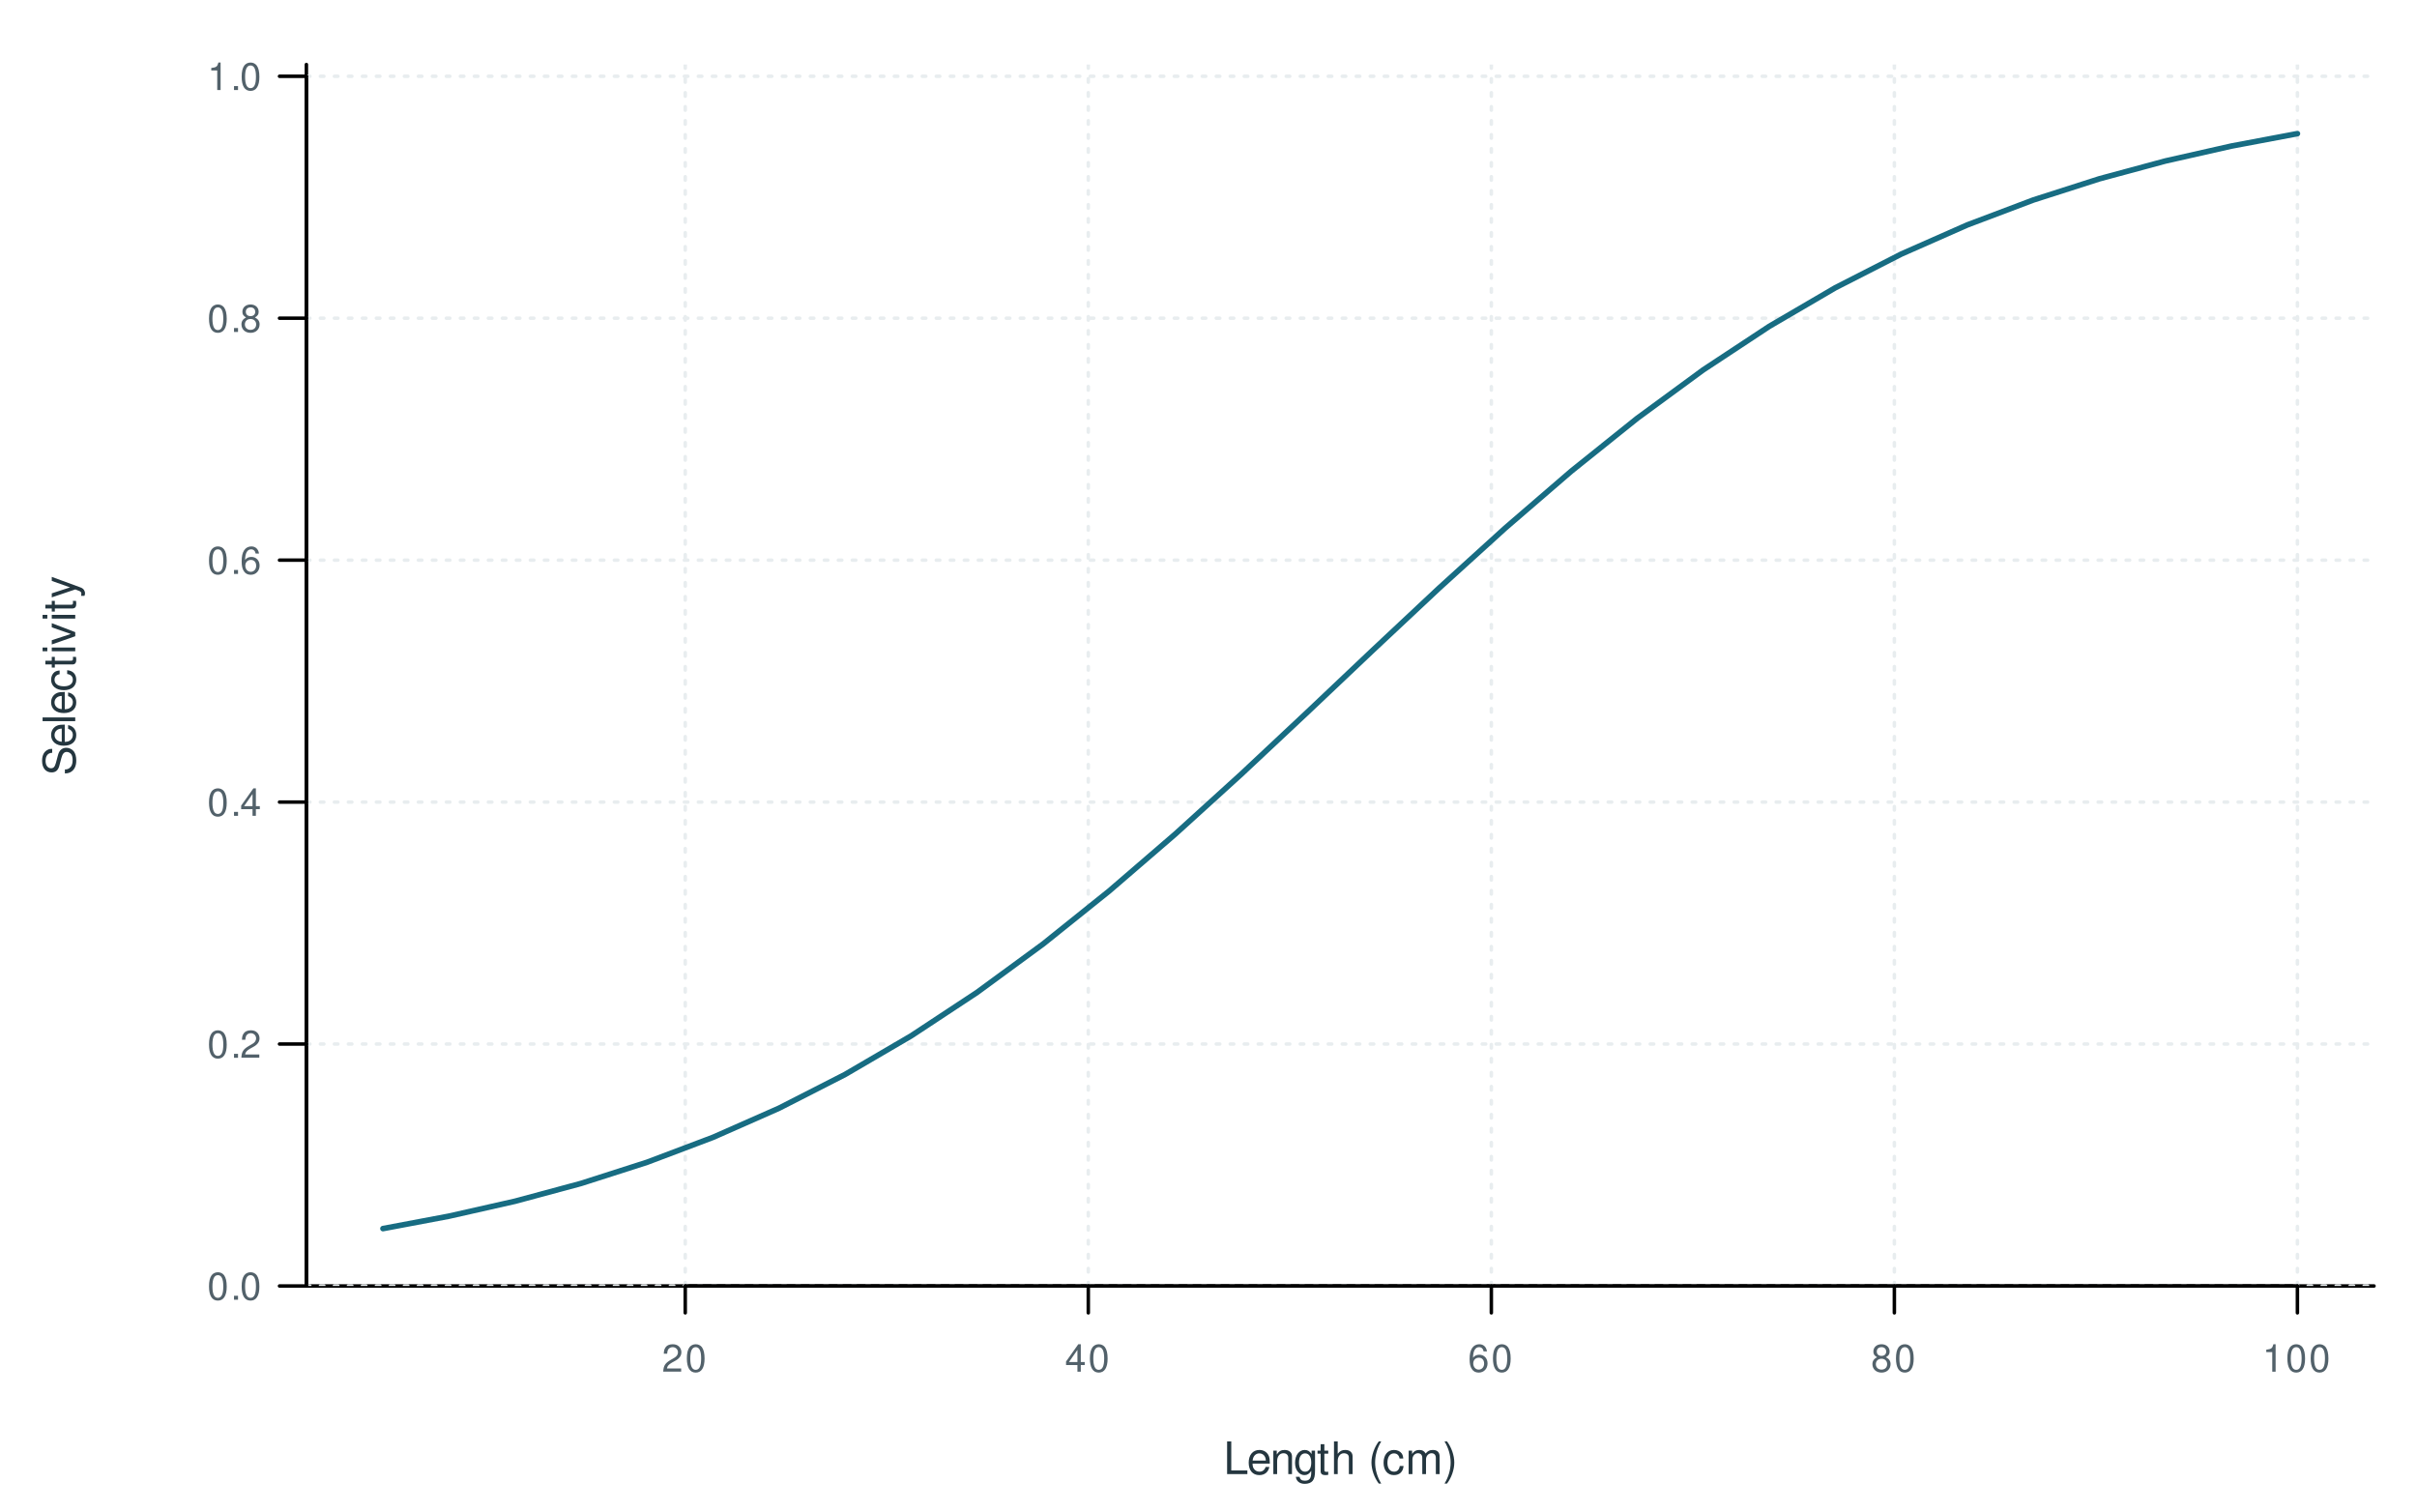
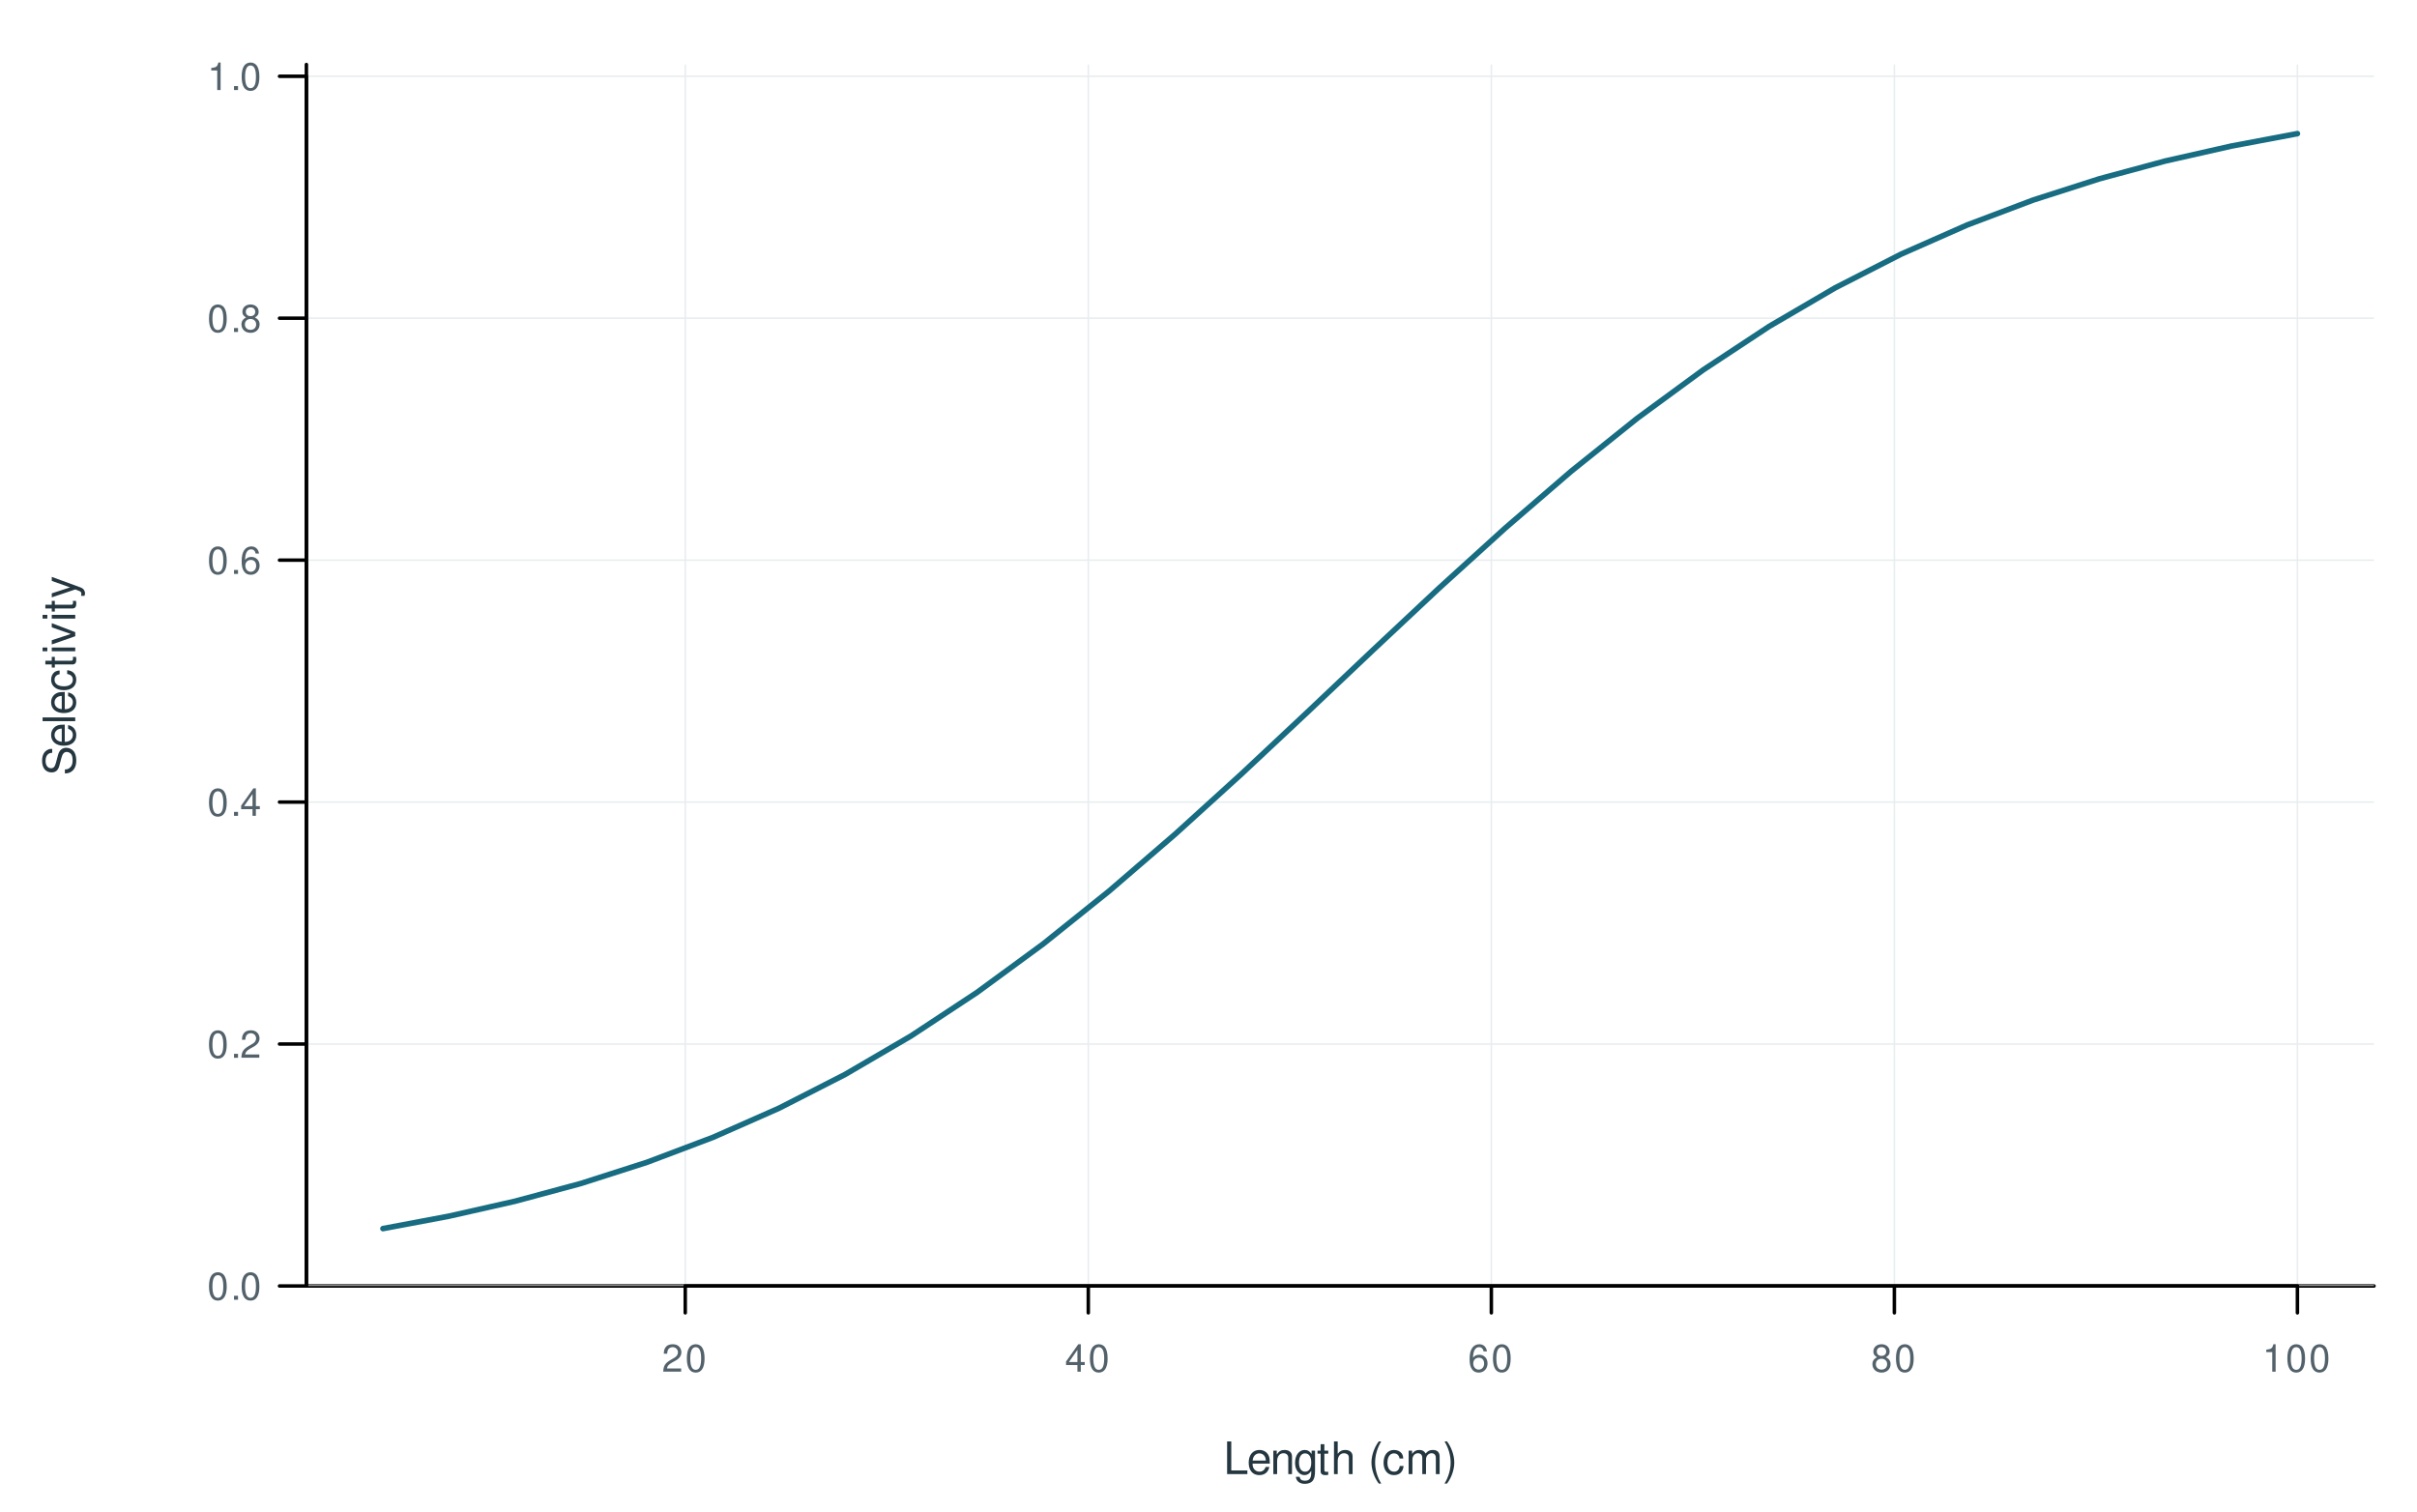
<svg xmlns="http://www.w3.org/2000/svg" xmlns:xlink="http://www.w3.org/1999/xlink" width="518pt" height="324pt" viewBox="0 0 518 324" version="1.1">
  <defs>
    <g>
      <symbol overflow="visible" id="glyph0-0">
        <path style="stroke:none;" d="" />
      </symbol>
      <symbol overflow="visible" id="glyph0-1">
        <path style="stroke:none;" d="M 4.125 -0.703 L 1.078 -0.703 C 1.156 -1.203 1.422 -1.516 2.125 -1.938 L 2.938 -2.391 C 3.75 -2.844 4.172 -3.453 4.172 -4.172 C 4.172 -4.672 3.969 -5.125 3.625 -5.438 C 3.281 -5.75 2.859 -5.891 2.312 -5.891 C 1.578 -5.891 1.031 -5.641 0.719 -5.125 C 0.516 -4.828 0.422 -4.453 0.406 -3.859 L 1.125 -3.859 C 1.156 -4.25 1.203 -4.5 1.297 -4.688 C 1.484 -5.047 1.859 -5.266 2.297 -5.266 C 2.938 -5.266 3.438 -4.797 3.438 -4.156 C 3.438 -3.688 3.172 -3.281 2.656 -2.984 L 1.906 -2.547 C 0.688 -1.844 0.344 -1.297 0.281 -0.016 L 4.125 -0.016 Z M 4.125 -0.703 " />
      </symbol>
      <symbol overflow="visible" id="glyph0-2">
        <path style="stroke:none;" d="M 2.25 -5.891 C 1.703 -5.891 1.219 -5.656 0.906 -5.25 C 0.531 -4.734 0.344 -3.953 0.344 -2.859 C 0.344 -0.859 1 0.188 2.25 0.188 C 3.469 0.188 4.141 -0.859 4.141 -2.812 C 4.141 -3.953 3.953 -4.719 3.578 -5.25 C 3.266 -5.656 2.797 -5.891 2.25 -5.891 Z M 2.25 -5.266 C 3.016 -5.266 3.406 -4.469 3.406 -2.875 C 3.406 -1.188 3.031 -0.406 2.234 -0.406 C 1.469 -0.406 1.078 -1.219 1.078 -2.844 C 1.078 -4.469 1.469 -5.266 2.25 -5.266 Z M 2.25 -5.266 " />
      </symbol>
      <symbol overflow="visible" id="glyph0-3">
        <path style="stroke:none;" d="M 2.672 -1.422 L 2.672 0 L 3.391 0 L 3.391 -1.422 L 4.234 -1.422 L 4.234 -2.078 L 3.391 -2.078 L 3.391 -5.891 L 2.859 -5.891 L 0.234 -2.188 L 0.234 -1.422 Z M 2.672 -2.078 L 0.859 -2.078 L 2.672 -4.672 Z M 2.672 -2.078 " />
      </symbol>
      <symbol overflow="visible" id="glyph0-4">
        <path style="stroke:none;" d="M 4.062 -4.359 C 3.922 -5.328 3.297 -5.891 2.422 -5.891 C 1.781 -5.891 1.219 -5.594 0.875 -5.062 C 0.5 -4.484 0.344 -3.766 0.344 -2.688 C 0.344 -1.703 0.484 -1.062 0.844 -0.547 C 1.156 -0.062 1.656 0.188 2.297 0.188 C 3.391 0.188 4.188 -0.641 4.188 -1.781 C 4.188 -2.875 3.453 -3.641 2.422 -3.641 C 1.844 -3.641 1.391 -3.422 1.078 -3 C 1.094 -4.453 1.547 -5.266 2.375 -5.266 C 2.875 -5.266 3.234 -4.938 3.344 -4.359 Z M 2.328 -3 C 3.016 -3 3.453 -2.516 3.453 -1.734 C 3.453 -0.984 2.953 -0.453 2.297 -0.453 C 1.625 -0.453 1.125 -1.016 1.125 -1.766 C 1.125 -2.5 1.609 -3 2.328 -3 Z M 2.328 -3 " />
      </symbol>
      <symbol overflow="visible" id="glyph0-5">
        <path style="stroke:none;" d="M 3.188 -3.109 C 3.797 -3.469 3.984 -3.766 3.984 -4.328 C 3.984 -5.25 3.266 -5.891 2.25 -5.891 C 1.219 -5.891 0.5 -5.25 0.5 -4.328 C 0.5 -3.766 0.688 -3.484 1.281 -3.109 C 0.625 -2.766 0.297 -2.297 0.297 -1.641 C 0.297 -0.562 1.094 0.188 2.25 0.188 C 3.391 0.188 4.188 -0.562 4.188 -1.641 C 4.188 -2.297 3.859 -2.766 3.188 -3.109 Z M 2.25 -5.266 C 2.859 -5.266 3.25 -4.891 3.25 -4.312 C 3.25 -3.75 2.844 -3.391 2.25 -3.391 C 1.625 -3.391 1.234 -3.75 1.234 -4.328 C 1.234 -4.891 1.625 -5.266 2.25 -5.266 Z M 2.25 -2.781 C 2.953 -2.781 3.453 -2.312 3.453 -1.625 C 3.453 -0.906 2.969 -0.453 2.234 -0.453 C 1.531 -0.453 1.031 -0.938 1.031 -1.609 C 1.031 -2.312 1.516 -2.781 2.25 -2.781 Z M 2.25 -2.781 " />
      </symbol>
      <symbol overflow="visible" id="glyph0-6">
        <path style="stroke:none;" d="M 2.109 -4.203 L 2.109 0 L 2.828 0 L 2.828 -5.891 L 2.359 -5.891 C 2.109 -4.984 1.938 -4.875 0.828 -4.719 L 0.828 -4.203 Z M 2.109 -4.203 " />
      </symbol>
      <symbol overflow="visible" id="glyph0-7">
        <path style="stroke:none;" d="M 1.562 -0.844 L 0.703 -0.844 L 0.703 0 L 1.562 0 Z M 1.562 -0.844 " />
      </symbol>
      <symbol overflow="visible" id="glyph1-0">
        <path style="stroke:none;" d="" />
      </symbol>
      <symbol overflow="visible" id="glyph1-1">
        <path style="stroke:none;" d="M 1.656 -7 L 0.766 -7 L 0.766 0 L 5.109 0 L 5.109 -0.781 L 1.656 -0.781 Z M 1.656 -7 " />
      </symbol>
      <symbol overflow="visible" id="glyph1-2">
        <path style="stroke:none;" d="M 4.922 -2.25 C 4.922 -3.016 4.859 -3.469 4.719 -3.844 C 4.391 -4.672 3.625 -5.172 2.688 -5.172 C 1.281 -5.172 0.391 -4.109 0.391 -2.453 C 0.391 -0.781 1.25 0.219 2.672 0.219 C 3.812 0.219 4.609 -0.438 4.812 -1.531 L 4.016 -1.531 C 3.797 -0.859 3.344 -0.516 2.703 -0.516 C 2.188 -0.516 1.75 -0.75 1.484 -1.172 C 1.297 -1.453 1.234 -1.75 1.219 -2.25 Z M 1.234 -2.891 C 1.312 -3.828 1.875 -4.438 2.672 -4.438 C 3.484 -4.438 4.062 -3.797 4.062 -2.891 Z M 1.234 -2.891 " />
      </symbol>
      <symbol overflow="visible" id="glyph1-3">
        <path style="stroke:none;" d="M 0.672 -5.031 L 0.672 0 L 1.484 0 L 1.484 -2.766 C 1.484 -3.797 2.016 -4.469 2.844 -4.469 C 3.469 -4.469 3.875 -4.094 3.875 -3.484 L 3.875 0 L 4.672 0 L 4.672 -3.797 C 4.672 -4.641 4.047 -5.172 3.078 -5.172 C 2.328 -5.172 1.859 -4.891 1.406 -4.188 L 1.406 -5.031 Z M 0.672 -5.031 " />
      </symbol>
      <symbol overflow="visible" id="glyph1-4">
        <path style="stroke:none;" d="M 3.875 -5.031 L 3.875 -4.297 C 3.469 -4.906 3.031 -5.172 2.391 -5.172 C 1.188 -5.172 0.328 -4.031 0.328 -2.422 C 0.328 -1.578 0.531 -0.969 0.969 -0.453 C 1.344 -0.016 1.828 0.219 2.344 0.219 C 2.938 0.219 3.375 -0.047 3.797 -0.688 L 3.797 -0.422 C 3.797 0.922 3.422 1.422 2.422 1.422 C 1.75 1.422 1.391 1.156 1.312 0.578 L 0.5 0.578 C 0.578 1.5 1.312 2.094 2.406 2.094 C 3.141 2.094 3.766 1.859 4.094 1.453 C 4.469 0.984 4.609 0.359 4.609 -0.828 L 4.609 -5.031 Z M 2.469 -4.438 C 3.312 -4.438 3.797 -3.719 3.797 -2.453 C 3.797 -1.234 3.312 -0.516 2.469 -0.516 C 1.656 -0.516 1.172 -1.234 1.172 -2.469 C 1.172 -3.703 1.656 -4.438 2.469 -4.438 Z M 2.469 -4.438 " />
      </symbol>
      <symbol overflow="visible" id="glyph1-5">
        <path style="stroke:none;" d="M 2.438 -5.031 L 1.609 -5.031 L 1.609 -6.406 L 0.812 -6.406 L 0.812 -5.031 L 0.141 -5.031 L 0.141 -4.375 L 0.812 -4.375 L 0.812 -0.578 C 0.812 -0.062 1.156 0.219 1.781 0.219 C 2 0.219 2.172 0.203 2.438 0.156 L 2.438 -0.516 C 2.328 -0.484 2.219 -0.484 2.047 -0.484 C 1.703 -0.484 1.609 -0.578 1.609 -0.938 L 1.609 -4.375 L 2.438 -4.375 Z M 2.438 -5.031 " />
      </symbol>
      <symbol overflow="visible" id="glyph1-6">
        <path style="stroke:none;" d="M 0.672 -7 L 0.672 0 L 1.469 0 L 1.469 -2.766 C 1.469 -3.797 2 -4.469 2.828 -4.469 C 3.094 -4.469 3.344 -4.391 3.547 -4.25 C 3.766 -4.078 3.859 -3.844 3.859 -3.484 L 3.859 0 L 4.656 0 L 4.656 -3.797 C 4.656 -4.641 4.062 -5.172 3.078 -5.172 C 2.375 -5.172 1.938 -4.953 1.469 -4.344 L 1.469 -7 Z M 0.672 -7 " />
      </symbol>
      <symbol overflow="visible" id="glyph1-7">
        <path style="stroke:none;" d="" />
      </symbol>
      <symbol overflow="visible" id="glyph1-8">
        <path style="stroke:none;" d="M 2.266 -7 C 1.312 -5.734 0.703 -3.984 0.703 -2.484 C 0.703 -0.969 1.312 0.781 2.266 2.031 L 2.797 2.031 C 1.953 0.656 1.484 -0.953 1.484 -2.484 C 1.484 -4.016 1.953 -5.625 2.797 -7 Z M 2.266 -7 " />
      </symbol>
      <symbol overflow="visible" id="glyph1-9">
        <path style="stroke:none;" d="M 4.516 -3.344 C 4.484 -3.828 4.375 -4.141 4.188 -4.422 C 3.844 -4.891 3.234 -5.172 2.531 -5.172 C 1.172 -5.172 0.297 -4.094 0.297 -2.422 C 0.297 -0.812 1.156 0.219 2.516 0.219 C 3.719 0.219 4.484 -0.5 4.578 -1.734 L 3.766 -1.734 C 3.641 -0.922 3.219 -0.516 2.547 -0.516 C 1.656 -0.516 1.125 -1.234 1.125 -2.422 C 1.125 -3.688 1.656 -4.438 2.516 -4.438 C 3.188 -4.438 3.609 -4.031 3.719 -3.344 Z M 4.516 -3.344 " />
      </symbol>
      <symbol overflow="visible" id="glyph1-10">
        <path style="stroke:none;" d="M 0.672 -5.031 L 0.672 0 L 1.484 0 L 1.484 -3.156 C 1.484 -3.891 2 -4.469 2.656 -4.469 C 3.25 -4.469 3.594 -4.109 3.594 -3.469 L 3.594 0 L 4.391 0 L 4.391 -3.156 C 4.391 -3.891 4.922 -4.469 5.578 -4.469 C 6.156 -4.469 6.5 -4.094 6.5 -3.469 L 6.5 0 L 7.312 0 L 7.312 -3.766 C 7.312 -4.672 6.797 -5.172 5.859 -5.172 C 5.188 -5.172 4.781 -4.969 4.312 -4.406 C 4.016 -4.938 3.609 -5.172 2.953 -5.172 C 2.281 -5.172 1.828 -4.922 1.406 -4.312 L 1.406 -5.031 Z M 0.672 -5.031 " />
      </symbol>
      <symbol overflow="visible" id="glyph1-11">
        <path style="stroke:none;" d="M 0.891 2.031 C 1.859 0.781 2.453 -0.969 2.453 -2.469 C 2.453 -3.984 1.859 -5.734 0.891 -7 L 0.359 -7 C 1.203 -5.625 1.672 -4.016 1.672 -2.469 C 1.672 -0.953 1.203 0.672 0.359 2.031 Z M 0.891 2.031 " />
      </symbol>
      <symbol overflow="visible" id="glyph2-0">
        <path style="stroke:none;" d="" />
      </symbol>
      <symbol overflow="visible" id="glyph2-1">
        <path style="stroke:none;" d="M -4.938 -5.719 C -5.422 -5.719 -5.562 -5.688 -5.875 -5.531 C -6.688 -5.156 -7.109 -4.344 -7.109 -3.156 C -7.109 -1.625 -6.328 -0.672 -5.062 -0.672 C -4.203 -0.672 -3.672 -1.125 -3.422 -2.047 L -2.969 -3.781 C -2.734 -4.672 -2.375 -5.062 -1.828 -5.062 C -1.453 -5.062 -1.078 -4.859 -0.859 -4.562 C -0.656 -4.281 -0.562 -3.844 -0.562 -3.281 C -0.562 -2.516 -0.75 -2 -1.156 -1.672 C -1.453 -1.406 -1.797 -1.297 -2.219 -1.312 L -2.219 -0.453 C -1.578 -0.469 -1.156 -0.594 -0.781 -0.875 C -0.109 -1.359 0.219 -2.156 0.219 -3.219 C 0.219 -4.062 0.031 -4.734 -0.312 -5.188 C -0.688 -5.656 -1.312 -5.953 -1.922 -5.953 C -2.781 -5.953 -3.422 -5.422 -3.672 -4.469 L -4.141 -2.719 C -4.375 -1.875 -4.641 -1.562 -5.188 -1.562 C -5.891 -1.562 -6.359 -2.188 -6.359 -3.125 C -6.359 -4.234 -5.859 -4.859 -4.938 -4.875 Z M -4.938 -5.719 " />
      </symbol>
      <symbol overflow="visible" id="glyph2-2">
        <path style="stroke:none;" d="M -2.25 -4.922 C -3.016 -4.922 -3.469 -4.859 -3.844 -4.719 C -4.672 -4.391 -5.172 -3.625 -5.172 -2.688 C -5.172 -1.281 -4.109 -0.391 -2.453 -0.391 C -0.781 -0.391 0.219 -1.25 0.219 -2.672 C 0.219 -3.812 -0.438 -4.609 -1.531 -4.812 L -1.531 -4.016 C -0.859 -3.797 -0.516 -3.344 -0.516 -2.703 C -0.516 -2.188 -0.75 -1.75 -1.172 -1.484 C -1.453 -1.297 -1.75 -1.234 -2.25 -1.219 Z M -2.891 -1.234 C -3.828 -1.312 -4.438 -1.875 -4.438 -2.672 C -4.438 -3.484 -3.797 -4.062 -2.891 -4.062 Z M -2.891 -1.234 " />
      </symbol>
      <symbol overflow="visible" id="glyph2-3">
        <path style="stroke:none;" d="M -7 -1.453 L -7 -0.656 L 0 -0.656 L 0 -1.453 Z M -7 -1.453 " />
      </symbol>
      <symbol overflow="visible" id="glyph2-4">
        <path style="stroke:none;" d="M -3.344 -4.516 C -3.828 -4.484 -4.141 -4.375 -4.422 -4.188 C -4.891 -3.844 -5.172 -3.234 -5.172 -2.531 C -5.172 -1.172 -4.094 -0.297 -2.422 -0.297 C -0.812 -0.297 0.219 -1.156 0.219 -2.516 C 0.219 -3.719 -0.5 -4.484 -1.734 -4.578 L -1.734 -3.766 C -0.922 -3.641 -0.516 -3.219 -0.516 -2.547 C -0.516 -1.656 -1.234 -1.125 -2.422 -1.125 C -3.688 -1.125 -4.438 -1.656 -4.438 -2.516 C -4.438 -3.188 -4.031 -3.609 -3.344 -3.719 Z M -3.344 -4.516 " />
      </symbol>
      <symbol overflow="visible" id="glyph2-5">
        <path style="stroke:none;" d="M -5.031 -2.438 L -5.031 -1.609 L -6.406 -1.609 L -6.406 -0.812 L -5.031 -0.812 L -5.031 -0.141 L -4.375 -0.141 L -4.375 -0.812 L -0.578 -0.812 C -0.062 -0.812 0.219 -1.156 0.219 -1.781 C 0.219 -2 0.203 -2.172 0.156 -2.438 L -0.516 -2.438 C -0.484 -2.328 -0.484 -2.219 -0.484 -2.047 C -0.484 -1.703 -0.578 -1.609 -0.938 -1.609 L -4.375 -1.609 L -4.375 -2.438 Z M -5.031 -2.438 " />
      </symbol>
      <symbol overflow="visible" id="glyph2-6">
        <path style="stroke:none;" d="M -5.031 -1.438 L -5.031 -0.641 L 0 -0.641 L 0 -1.438 Z M -7 -1.438 L -7 -0.641 L -5.984 -0.641 L -5.984 -1.438 Z M -7 -1.438 " />
      </symbol>
      <symbol overflow="visible" id="glyph2-7">
        <path style="stroke:none;" d="M 0 -2.734 L -5.031 -4.656 L -5.031 -3.766 L -0.953 -2.344 L -5.031 -1 L -5.031 -0.094 L 0 -1.859 Z M 0 -2.734 " />
      </symbol>
      <symbol overflow="visible" id="glyph2-8">
        <path style="stroke:none;" d="M -5.031 -3.719 L -1.109 -2.328 L -5.031 -1.047 L -5.031 -0.188 L 0.016 -1.891 L 0.812 -1.578 C 1.172 -1.453 1.312 -1.281 1.312 -0.938 C 1.312 -0.812 1.281 -0.688 1.25 -0.516 L 1.969 -0.516 C 2.047 -0.688 2.094 -0.844 2.094 -1.062 C 2.094 -1.312 2 -1.594 1.859 -1.797 C 1.672 -2.047 1.453 -2.203 1.062 -2.344 L -5.031 -4.578 Z M -5.031 -3.719 " />
      </symbol>
    </g>
    <clipPath id="clip1">
      <path d="M 65.664 275 L 508.785 275 L 508.785 275.617 L 65.664 275.617 Z M 65.664 275 " />
    </clipPath>
    <clipPath id="clip2">
-       <path d="M 65.664 223 L 508.785 223 L 508.785 225 L 65.664 225 Z M 65.664 223 " />
+       <path d="M 65.664 223 L 508.785 223 L 508.785 224 L 65.664 224 Z M 65.664 223 " />
    </clipPath>
    <clipPath id="clip3">
      <path d="M 65.664 171 L 508.785 171 L 508.785 173 L 65.664 173 Z M 65.664 171 " />
    </clipPath>
    <clipPath id="clip4">
      <path d="M 65.664 119 L 508.785 119 L 508.785 121 L 65.664 121 Z M 65.664 119 " />
    </clipPath>
    <clipPath id="clip5">
-       <path d="M 65.664 67 L 508.785 67 L 508.785 69 L 65.664 69 Z M 65.664 67 " />
+       <path d="M 65.664 68 L 508.785 68 L 508.785 69 L 65.664 69 Z M 65.664 68 " />
    </clipPath>
    <clipPath id="clip6">
-       <path d="M 65.664 15 L 508.785 15 L 508.785 17 L 65.664 17 Z M 65.664 15 " />
+       <path d="M 65.664 16 L 508.785 16 L 508.785 17 L 65.664 17 Z M 65.664 16 " />
    </clipPath>
    <clipPath id="clip7">
      <path d="M 146 13.824 L 148 13.824 L 148 275.617 L 146 275.617 Z M 146 13.824 " />
    </clipPath>
    <clipPath id="clip8">
-       <path d="M 232 13.824 L 234 13.824 L 234 275.617 L 232 275.617 Z M 232 13.824 " />
+       <path d="M 233 13.824 L 234 13.824 L 234 275.617 L 233 275.617 Z M 233 13.824 " />
    </clipPath>
    <clipPath id="clip9">
      <path d="M 319 13.824 L 320 13.824 L 320 275.617 L 319 275.617 Z M 319 13.824 " />
    </clipPath>
    <clipPath id="clip10">
      <path d="M 405 13.824 L 407 13.824 L 407 275.617 L 405 275.617 Z M 405 13.824 " />
    </clipPath>
    <clipPath id="clip11">
-       <path d="M 491 13.824 L 493 13.824 L 493 275.617 L 491 275.617 Z M 491 13.824 " />
+       <path d="M 492 13.824 L 493 13.824 L 493 275.617 L 492 275.617 Z M 492 13.824 " />
    </clipPath>
  </defs>
-   <g id="surface441">
+   <g id="surface436">
    <rect x="0" y="0" width="518" height="324" style="fill:rgb(100%,100%,100%);fill-opacity:1;stroke:none;" />
    <path style="fill:none;stroke-width:0.75;stroke-linecap:round;stroke-linejoin:round;stroke:rgb(0%,0%,0%);stroke-opacity:1;stroke-miterlimit:10;" d="M 65.664 13.824 L 65.664 275.617 L 508.785 275.617 " />
    <g clip-path="url(#clip1)" clip-rule="nonzero">
-       <path style="fill:none;stroke-width:0.75;stroke-linecap:round;stroke-linejoin:round;stroke:rgb(90.98%,92.941%,93.725%);stroke-opacity:1;stroke-dasharray:0.75,2.25;stroke-miterlimit:10;" d="M 65.664 275.617 L 508.785 275.617 " />
+       <path style="fill:none;stroke-width:0.338;stroke-linecap:round;stroke-linejoin:round;stroke:rgb(90.98%,92.941%,93.725%);stroke-opacity:1;stroke-miterlimit:10;" d="M 65.664 275.617 L 508.785 275.617 " />
    </g>
    <g clip-path="url(#clip2)" clip-rule="nonzero">
-       <path style="fill:none;stroke-width:0.75;stroke-linecap:round;stroke-linejoin:round;stroke:rgb(90.98%,92.941%,93.725%);stroke-opacity:1;stroke-dasharray:0.75,2.25;stroke-miterlimit:10;" d="M 65.664 223.762 L 508.785 223.762 " />
+       <path style="fill:none;stroke-width:0.338;stroke-linecap:round;stroke-linejoin:round;stroke:rgb(90.98%,92.941%,93.725%);stroke-opacity:1;stroke-miterlimit:10;" d="M 65.664 223.762 L 508.785 223.762 " />
    </g>
    <g clip-path="url(#clip3)" clip-rule="nonzero">
-       <path style="fill:none;stroke-width:0.75;stroke-linecap:round;stroke-linejoin:round;stroke:rgb(90.98%,92.941%,93.725%);stroke-opacity:1;stroke-dasharray:0.75,2.25;stroke-miterlimit:10;" d="M 65.664 171.906 L 508.785 171.906 " />
+       <path style="fill:none;stroke-width:0.338;stroke-linecap:round;stroke-linejoin:round;stroke:rgb(90.98%,92.941%,93.725%);stroke-opacity:1;stroke-miterlimit:10;" d="M 65.664 171.906 L 508.785 171.906 " />
    </g>
    <g clip-path="url(#clip4)" clip-rule="nonzero">
-       <path style="fill:none;stroke-width:0.75;stroke-linecap:round;stroke-linejoin:round;stroke:rgb(90.98%,92.941%,93.725%);stroke-opacity:1;stroke-dasharray:0.75,2.25;stroke-miterlimit:10;" d="M 65.664 120.055 L 508.785 120.055 " />
+       <path style="fill:none;stroke-width:0.338;stroke-linecap:round;stroke-linejoin:round;stroke:rgb(90.98%,92.941%,93.725%);stroke-opacity:1;stroke-miterlimit:10;" d="M 65.664 120.055 L 508.785 120.055 " />
    </g>
    <g clip-path="url(#clip5)" clip-rule="nonzero">
-       <path style="fill:none;stroke-width:0.75;stroke-linecap:round;stroke-linejoin:round;stroke:rgb(90.98%,92.941%,93.725%);stroke-opacity:1;stroke-dasharray:0.75,2.25;stroke-miterlimit:10;" d="M 65.664 68.199 L 508.785 68.199 " />
+       <path style="fill:none;stroke-width:0.338;stroke-linecap:round;stroke-linejoin:round;stroke:rgb(90.98%,92.941%,93.725%);stroke-opacity:1;stroke-miterlimit:10;" d="M 65.664 68.199 L 508.785 68.199 " />
    </g>
    <g clip-path="url(#clip6)" clip-rule="nonzero">
-       <path style="fill:none;stroke-width:0.75;stroke-linecap:round;stroke-linejoin:round;stroke:rgb(90.98%,92.941%,93.725%);stroke-opacity:1;stroke-dasharray:0.75,2.25;stroke-miterlimit:10;" d="M 65.664 16.348 L 508.785 16.348 " />
+       <path style="fill:none;stroke-width:0.338;stroke-linecap:round;stroke-linejoin:round;stroke:rgb(90.98%,92.941%,93.725%);stroke-opacity:1;stroke-miterlimit:10;" d="M 65.664 16.348 L 508.785 16.348 " />
    </g>
    <g clip-path="url(#clip7)" clip-rule="nonzero">
-       <path style="fill:none;stroke-width:0.75;stroke-linecap:round;stroke-linejoin:round;stroke:rgb(90.98%,92.941%,93.725%);stroke-opacity:1;stroke-dasharray:0.75,2.25;stroke-miterlimit:10;" d="M 146.859 275.617 L 146.859 13.824 " />
+       <path style="fill:none;stroke-width:0.338;stroke-linecap:round;stroke-linejoin:round;stroke:rgb(90.98%,92.941%,93.725%);stroke-opacity:1;stroke-miterlimit:10;" d="M 146.859 275.617 L 146.859 13.824 " />
    </g>
    <g clip-path="url(#clip8)" clip-rule="nonzero">
-       <path style="fill:none;stroke-width:0.75;stroke-linecap:round;stroke-linejoin:round;stroke:rgb(90.98%,92.941%,93.725%);stroke-opacity:1;stroke-dasharray:0.75,2.25;stroke-miterlimit:10;" d="M 233.238 275.617 L 233.238 13.824 " />
+       <path style="fill:none;stroke-width:0.338;stroke-linecap:round;stroke-linejoin:round;stroke:rgb(90.98%,92.941%,93.725%);stroke-opacity:1;stroke-miterlimit:10;" d="M 233.238 275.617 L 233.238 13.824 " />
    </g>
    <g clip-path="url(#clip9)" clip-rule="nonzero">
-       <path style="fill:none;stroke-width:0.75;stroke-linecap:round;stroke-linejoin:round;stroke:rgb(90.98%,92.941%,93.725%);stroke-opacity:1;stroke-dasharray:0.75,2.25;stroke-miterlimit:10;" d="M 319.617 275.617 L 319.617 13.824 " />
+       <path style="fill:none;stroke-width:0.338;stroke-linecap:round;stroke-linejoin:round;stroke:rgb(90.98%,92.941%,93.725%);stroke-opacity:1;stroke-miterlimit:10;" d="M 319.617 275.617 L 319.617 13.824 " />
    </g>
    <g clip-path="url(#clip10)" clip-rule="nonzero">
-       <path style="fill:none;stroke-width:0.75;stroke-linecap:round;stroke-linejoin:round;stroke:rgb(90.98%,92.941%,93.725%);stroke-opacity:1;stroke-dasharray:0.75,2.25;stroke-miterlimit:10;" d="M 405.992 275.617 L 405.992 13.824 " />
+       <path style="fill:none;stroke-width:0.338;stroke-linecap:round;stroke-linejoin:round;stroke:rgb(90.98%,92.941%,93.725%);stroke-opacity:1;stroke-miterlimit:10;" d="M 405.992 275.617 L 405.992 13.824 " />
    </g>
    <g clip-path="url(#clip11)" clip-rule="nonzero">
-       <path style="fill:none;stroke-width:0.75;stroke-linecap:round;stroke-linejoin:round;stroke:rgb(90.98%,92.941%,93.725%);stroke-opacity:1;stroke-dasharray:0.75,2.25;stroke-miterlimit:10;" d="M 492.371 275.617 L 492.371 13.824 " />
+       <path style="fill:none;stroke-width:0.338;stroke-linecap:round;stroke-linejoin:round;stroke:rgb(90.98%,92.941%,93.725%);stroke-opacity:1;stroke-miterlimit:10;" d="M 492.371 275.617 L 492.371 13.824 " />
    </g>
    <path style="fill:none;stroke-width:0.75;stroke-linecap:round;stroke-linejoin:round;stroke:rgb(0%,0%,0%);stroke-opacity:1;stroke-miterlimit:10;" d="M 146.859 275.617 L 492.371 275.617 " />
    <path style="fill:none;stroke-width:0.75;stroke-linecap:round;stroke-linejoin:round;stroke:rgb(0%,0%,0%);stroke-opacity:1;stroke-miterlimit:10;" d="M 146.859 275.617 L 146.859 281.375 " />
    <path style="fill:none;stroke-width:0.75;stroke-linecap:round;stroke-linejoin:round;stroke:rgb(0%,0%,0%);stroke-opacity:1;stroke-miterlimit:10;" d="M 233.238 275.617 L 233.238 281.375 " />
    <path style="fill:none;stroke-width:0.75;stroke-linecap:round;stroke-linejoin:round;stroke:rgb(0%,0%,0%);stroke-opacity:1;stroke-miterlimit:10;" d="M 319.617 275.617 L 319.617 281.375 " />
    <path style="fill:none;stroke-width:0.75;stroke-linecap:round;stroke-linejoin:round;stroke:rgb(0%,0%,0%);stroke-opacity:1;stroke-miterlimit:10;" d="M 405.992 275.617 L 405.992 281.375 " />
    <path style="fill:none;stroke-width:0.75;stroke-linecap:round;stroke-linejoin:round;stroke:rgb(0%,0%,0%);stroke-opacity:1;stroke-miterlimit:10;" d="M 492.371 275.617 L 492.371 281.375 " />
    <g style="fill:rgb(32.157%,38.039%,41.569%);fill-opacity:1;">
      <use xlink:href="#glyph0-1" x="141.859" y="293.995" />
      <use xlink:href="#glyph0-2" x="146.859" y="293.995" />
    </g>
    <g style="fill:rgb(32.157%,38.039%,41.569%);fill-opacity:1;">
      <use xlink:href="#glyph0-3" x="228.238" y="293.995" />
      <use xlink:href="#glyph0-2" x="233.238" y="293.995" />
    </g>
    <g style="fill:rgb(32.157%,38.039%,41.569%);fill-opacity:1;">
      <use xlink:href="#glyph0-4" x="314.617" y="293.995" />
      <use xlink:href="#glyph0-2" x="319.617" y="293.995" />
    </g>
    <g style="fill:rgb(32.157%,38.039%,41.569%);fill-opacity:1;">
      <use xlink:href="#glyph0-5" x="400.992" y="293.995" />
      <use xlink:href="#glyph0-2" x="405.992" y="293.995" />
    </g>
    <g style="fill:rgb(32.157%,38.039%,41.569%);fill-opacity:1;">
      <use xlink:href="#glyph0-6" x="484.871" y="293.995" />
      <use xlink:href="#glyph0-2" x="489.871" y="293.995" />
      <use xlink:href="#glyph0-2" x="494.871" y="293.995" />
    </g>
    <path style="fill:none;stroke-width:0.75;stroke-linecap:round;stroke-linejoin:round;stroke:rgb(0%,0%,0%);stroke-opacity:1;stroke-miterlimit:10;" d="M 65.664 275.617 L 65.664 16.348 " />
    <path style="fill:none;stroke-width:0.75;stroke-linecap:round;stroke-linejoin:round;stroke:rgb(0%,0%,0%);stroke-opacity:1;stroke-miterlimit:10;" d="M 65.664 275.617 L 59.902 275.617 " />
    <path style="fill:none;stroke-width:0.75;stroke-linecap:round;stroke-linejoin:round;stroke:rgb(0%,0%,0%);stroke-opacity:1;stroke-miterlimit:10;" d="M 65.664 223.762 L 59.902 223.762 " />
    <path style="fill:none;stroke-width:0.75;stroke-linecap:round;stroke-linejoin:round;stroke:rgb(0%,0%,0%);stroke-opacity:1;stroke-miterlimit:10;" d="M 65.664 171.906 L 59.902 171.906 " />
    <path style="fill:none;stroke-width:0.75;stroke-linecap:round;stroke-linejoin:round;stroke:rgb(0%,0%,0%);stroke-opacity:1;stroke-miterlimit:10;" d="M 65.664 120.055 L 59.902 120.055 " />
    <path style="fill:none;stroke-width:0.75;stroke-linecap:round;stroke-linejoin:round;stroke:rgb(0%,0%,0%);stroke-opacity:1;stroke-miterlimit:10;" d="M 65.664 68.199 L 59.902 68.199 " />
    <path style="fill:none;stroke-width:0.75;stroke-linecap:round;stroke-linejoin:round;stroke:rgb(0%,0%,0%);stroke-opacity:1;stroke-miterlimit:10;" d="M 65.664 16.348 L 59.902 16.348 " />
    <g style="fill:rgb(32.157%,38.039%,41.569%);fill-opacity:1;">
      <use xlink:href="#glyph0-2" x="44.449" y="278.565" />
      <use xlink:href="#glyph0-7" x="49.449" y="278.565" />
      <use xlink:href="#glyph0-2" x="51.449" y="278.565" />
    </g>
    <g style="fill:rgb(32.157%,38.039%,41.569%);fill-opacity:1;">
      <use xlink:href="#glyph0-2" x="44.449" y="226.71" />
      <use xlink:href="#glyph0-7" x="49.449" y="226.71" />
      <use xlink:href="#glyph0-1" x="51.449" y="226.71" />
    </g>
    <g style="fill:rgb(32.157%,38.039%,41.569%);fill-opacity:1;">
      <use xlink:href="#glyph0-2" x="44.449" y="174.854" />
      <use xlink:href="#glyph0-7" x="49.449" y="174.854" />
      <use xlink:href="#glyph0-3" x="51.449" y="174.854" />
    </g>
    <g style="fill:rgb(32.157%,38.039%,41.569%);fill-opacity:1;">
      <use xlink:href="#glyph0-2" x="44.449" y="123.003" />
      <use xlink:href="#glyph0-7" x="49.449" y="123.003" />
      <use xlink:href="#glyph0-4" x="51.449" y="123.003" />
    </g>
    <g style="fill:rgb(32.157%,38.039%,41.569%);fill-opacity:1;">
      <use xlink:href="#glyph0-2" x="44.449" y="71.147" />
      <use xlink:href="#glyph0-7" x="49.449" y="71.147" />
      <use xlink:href="#glyph0-5" x="51.449" y="71.147" />
    </g>
    <g style="fill:rgb(32.157%,38.039%,41.569%);fill-opacity:1;">
      <use xlink:href="#glyph0-6" x="44.449" y="19.296" />
      <use xlink:href="#glyph0-7" x="49.449" y="19.296" />
      <use xlink:href="#glyph0-2" x="51.449" y="19.296" />
    </g>
    <g style="fill:rgb(14.118%,21.176%,24.706%);fill-opacity:1;">
      <use xlink:href="#glyph1-1" x="262.223" y="315.935" />
      <use xlink:href="#glyph1-2" x="267.223" y="315.935" />
      <use xlink:href="#glyph1-3" x="272.223" y="315.935" />
      <use xlink:href="#glyph1-4" x="277.223" y="315.935" />
      <use xlink:href="#glyph1-5" x="282.223" y="315.935" />
      <use xlink:href="#glyph1-6" x="285.223" y="315.935" />
      <use xlink:href="#glyph1-7" x="290.223" y="315.935" />
      <use xlink:href="#glyph1-8" x="293.223" y="315.935" />
      <use xlink:href="#glyph1-9" x="296.223" y="315.935" />
      <use xlink:href="#glyph1-10" x="301.223" y="315.935" />
      <use xlink:href="#glyph1-11" x="309.223" y="315.935" />
    </g>
    <g style="fill:rgb(14.118%,21.176%,24.706%);fill-opacity:1;">
      <use xlink:href="#glyph2-1" x="16.126" y="166.219" />
      <use xlink:href="#glyph2-2" x="16.126" y="160.219" />
      <use xlink:href="#glyph2-3" x="16.126" y="155.219" />
      <use xlink:href="#glyph2-2" x="16.126" y="153.219" />
      <use xlink:href="#glyph2-4" x="16.126" y="148.219" />
      <use xlink:href="#glyph2-5" x="16.126" y="143.219" />
      <use xlink:href="#glyph2-6" x="16.126" y="140.219" />
      <use xlink:href="#glyph2-7" x="16.126" y="138.219" />
      <use xlink:href="#glyph2-6" x="16.126" y="133.219" />
      <use xlink:href="#glyph2-5" x="16.126" y="131.219" />
      <use xlink:href="#glyph2-8" x="16.126" y="128.219" />
    </g>
    <path style="fill:none;stroke-width:1.2;stroke-linecap:round;stroke-linejoin:round;stroke:rgb(9.02%,42.353%,50.98%);stroke-opacity:1;stroke-miterlimit:10;" d="M 82.074 263.32 L 96.223 260.656 L 110.371 257.457 L 124.52 253.641 L 138.668 249.105 L 152.816 243.758 L 166.965 237.512 L 181.113 230.285 L 195.262 222.02 L 209.41 212.691 L 223.559 202.316 L 237.707 190.969 L 251.855 178.781 L 266 165.938 L 280.148 152.68 L 294.297 139.281 L 308.445 126.023 L 322.594 113.184 L 336.742 100.992 L 350.891 89.645 L 365.039 79.27 L 379.188 69.941 L 393.336 61.676 L 407.484 54.449 L 421.633 48.203 L 435.781 42.859 L 449.926 38.324 L 464.074 34.504 L 478.223 31.305 L 492.371 28.641 " />
  </g>
</svg>
